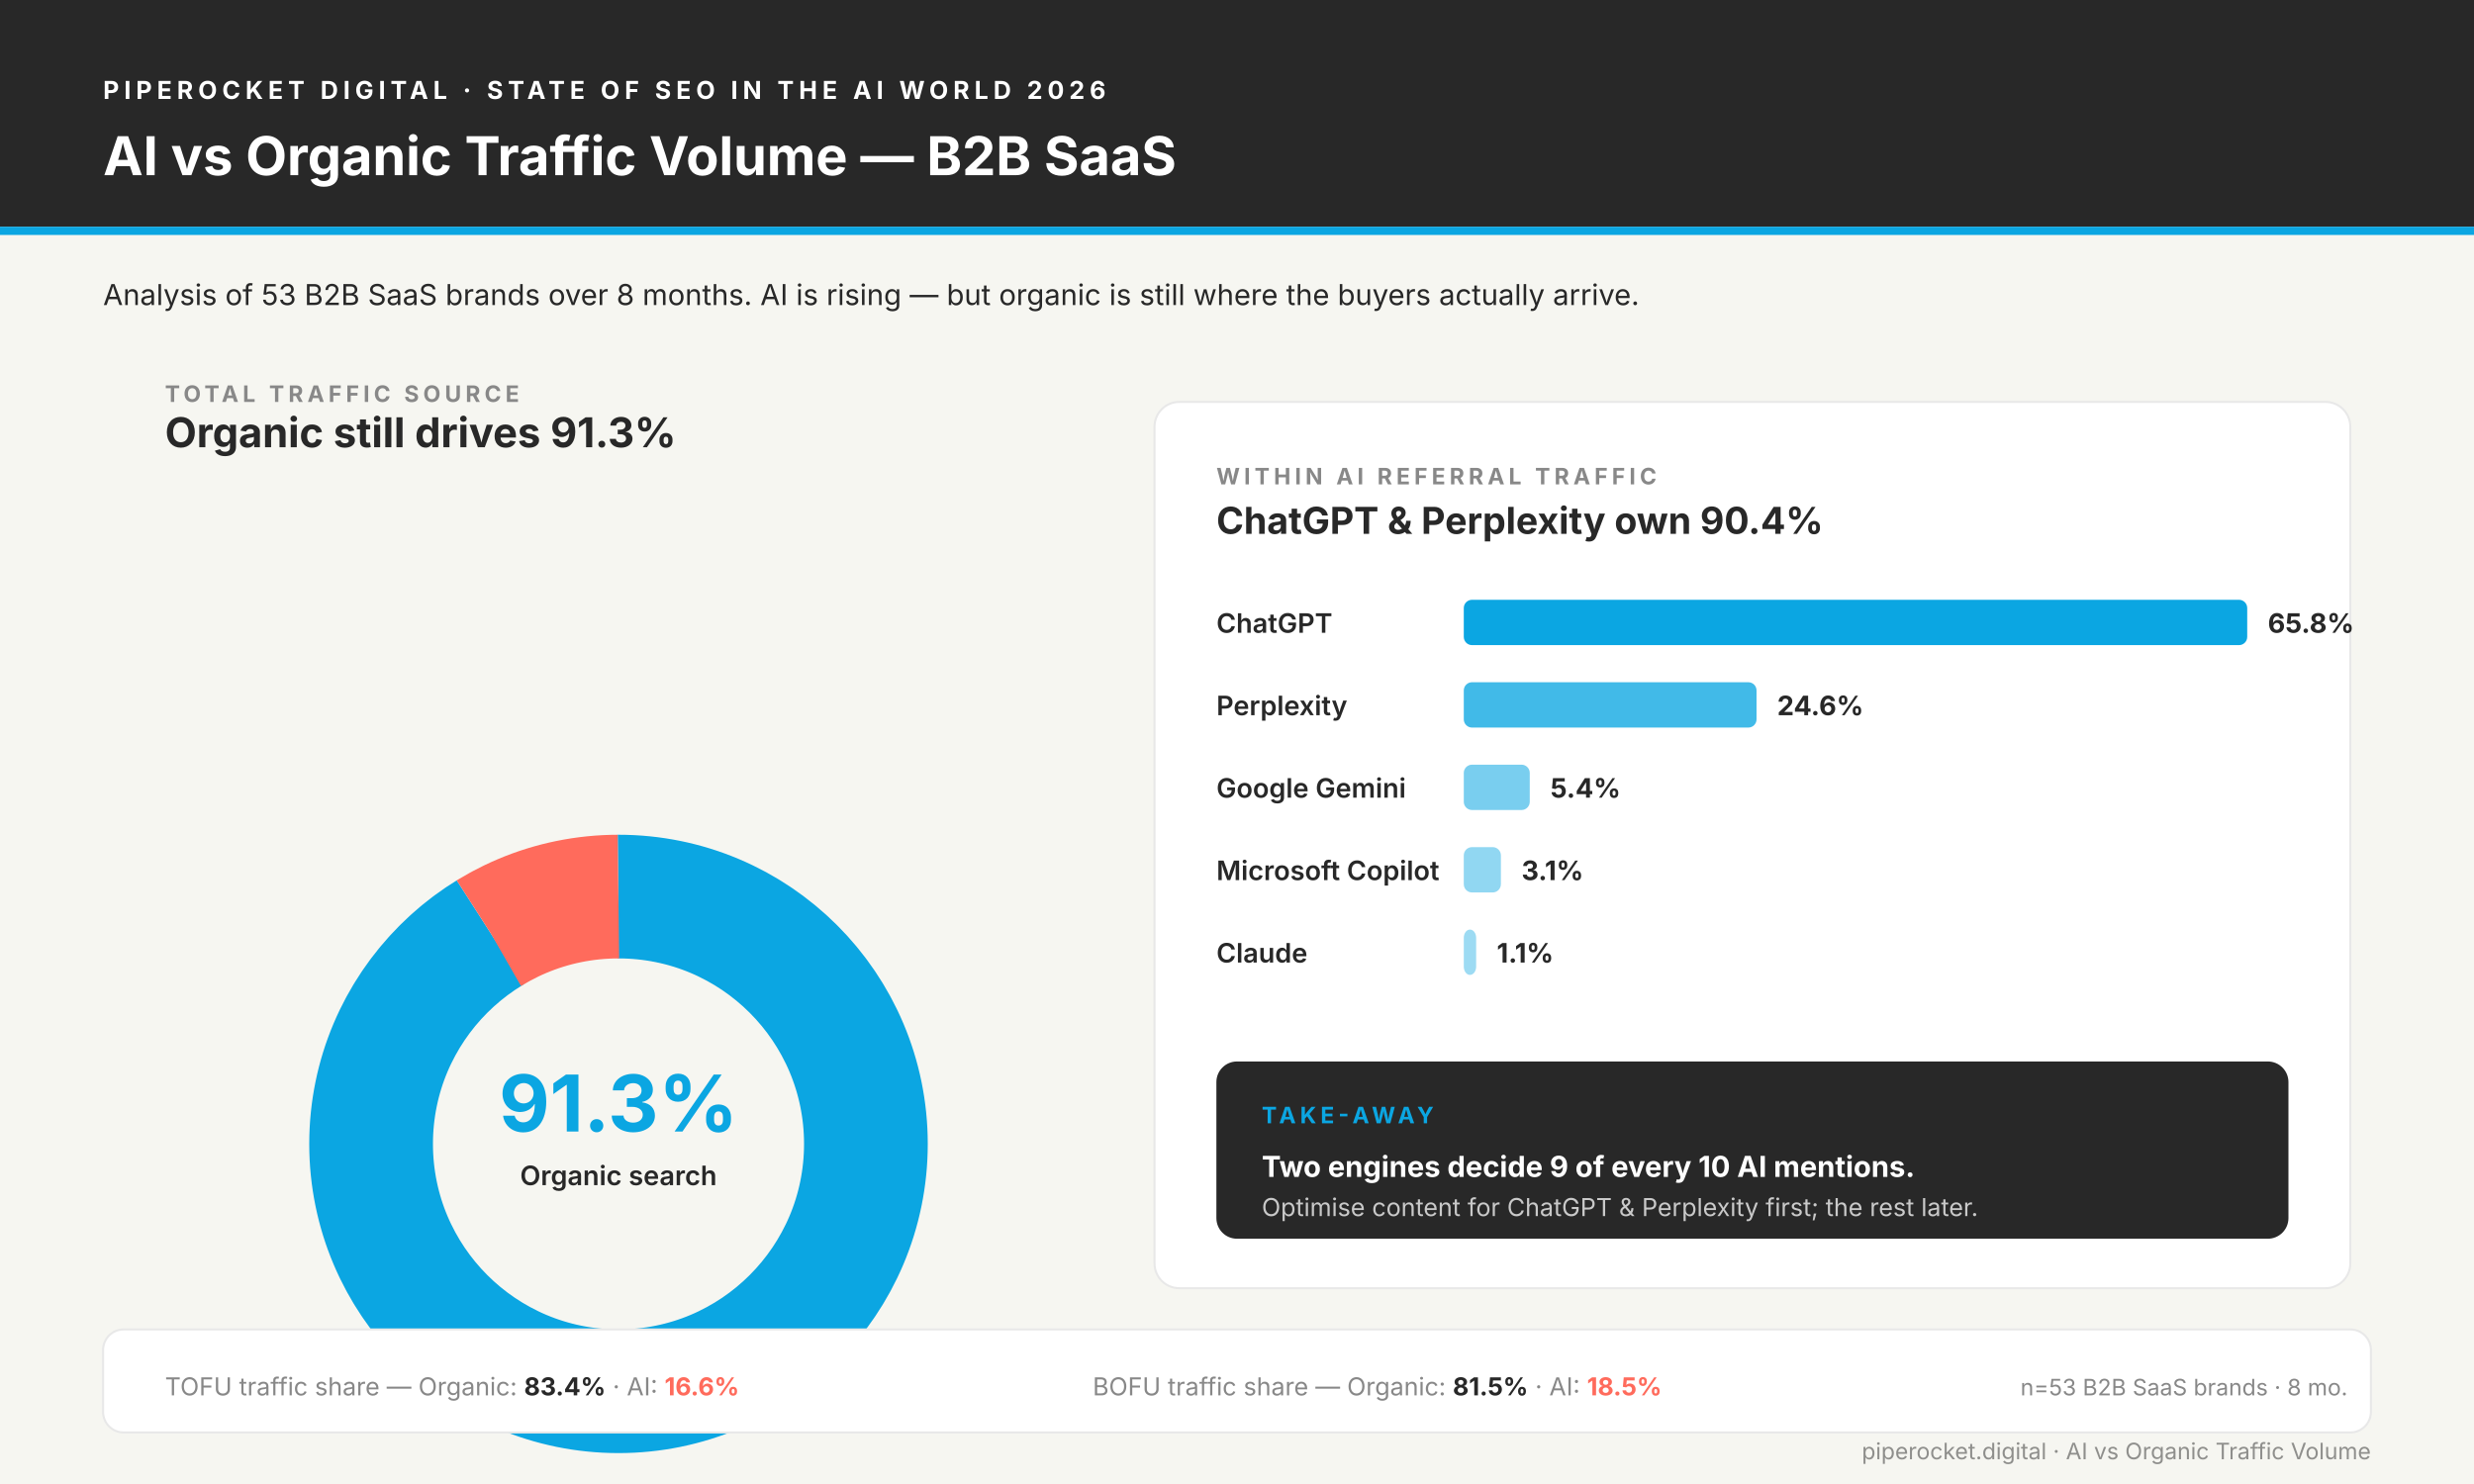
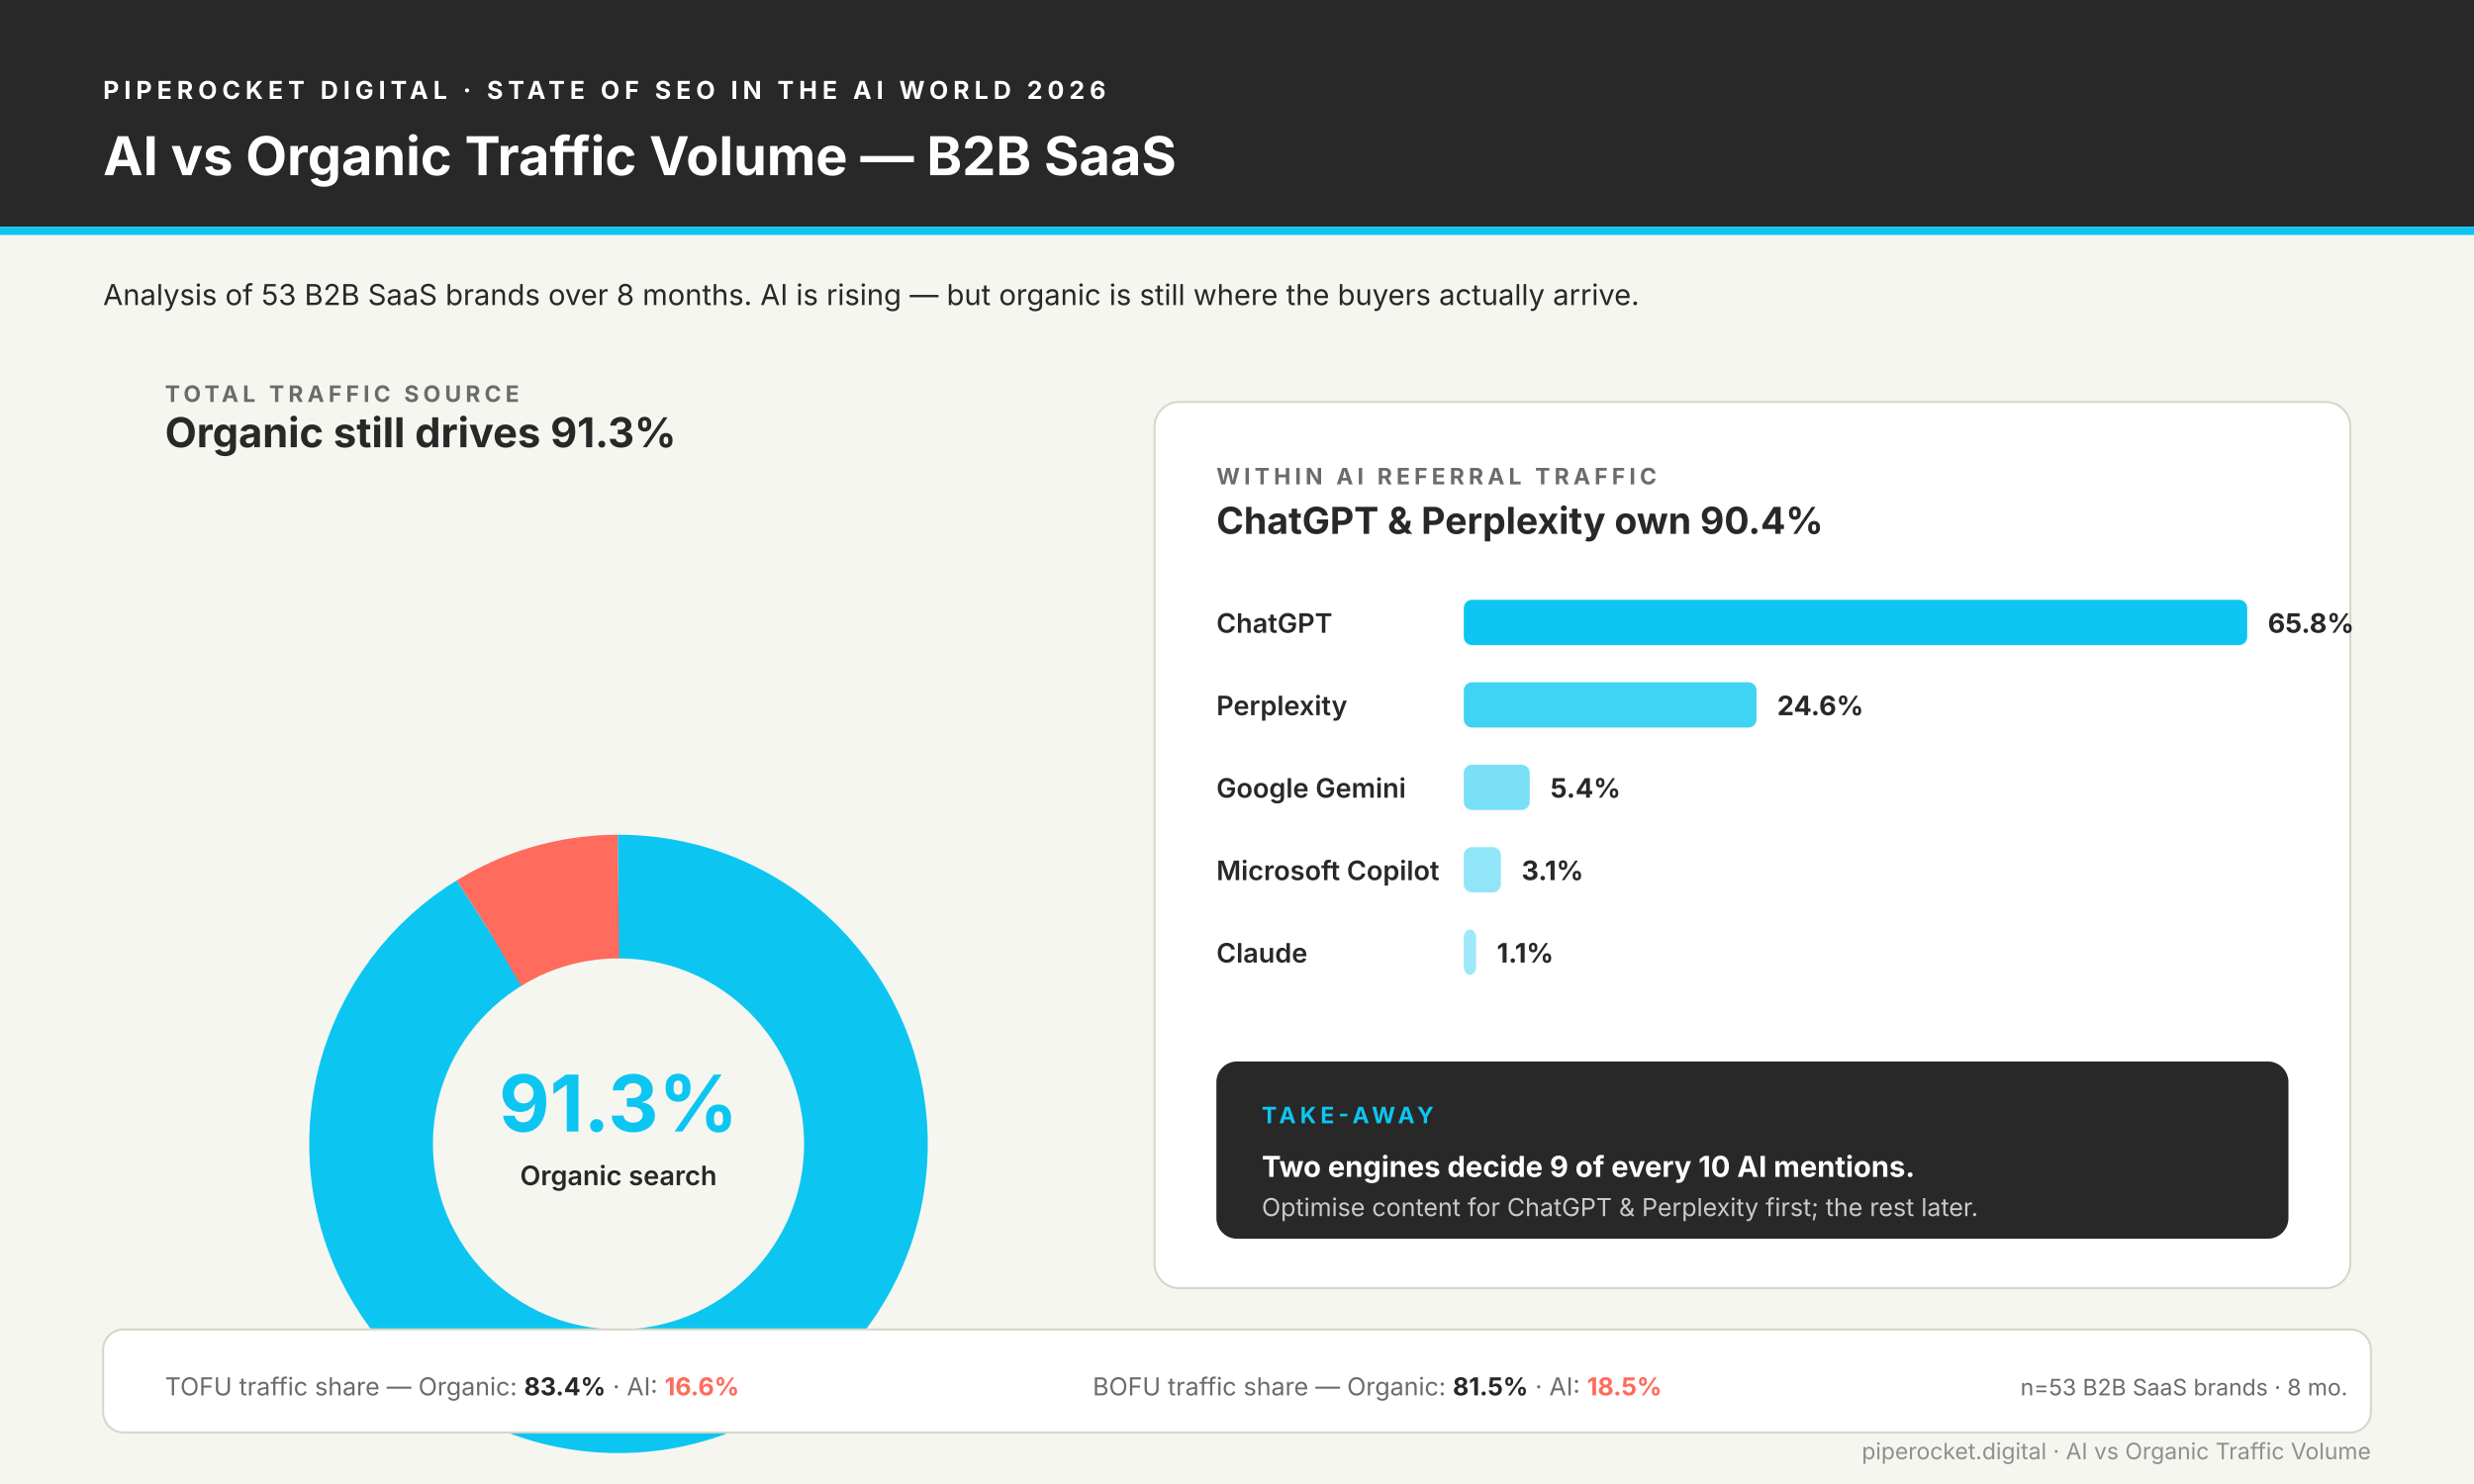
<svg xmlns="http://www.w3.org/2000/svg" viewBox="0 0 1200 720" role="img" aria-labelledby="title-tv desc-tv" font-family="Inter, -apple-system, BlinkMacSystemFont, 'Segoe UI', Arial, sans-serif">
  <rect width="1200" height="720" fill="#F6F6F1" />
  <rect x="0" y="0" width="1200" height="110" fill="#282828" />
  <text x="50" y="48" fill="#ffffff" font-size="12" font-weight="700" letter-spacing="2.4">PIPEROCKET DIGITAL · STATE OF SEO IN THE AI WORLD 2026</text>
  <text x="50" y="85" fill="#ffffff" font-size="26" font-weight="700">AI vs Organic Traffic Volume — B2B SaaS</text>
-   <rect x="0" y="110" width="1200" height="4" fill="#0BA6E2" />
+   <rect x="0" y="110" width="1200" height="4" fill="#0CC6F1" />
  <text x="50" y="148" fill="#282828" font-size="14">Analysis of 53 B2B SaaS brands over 8 months. AI is rising — but organic is still where the buyers actually arrive.</text>
  <g transform="translate(80, 195)">
-     <text x="0" y="0" fill="#888" font-size="11" font-weight="700" letter-spacing="2">TOTAL TRAFFIC SOURCE</text>
+     <text x="0" y="0" fill="#6B6B6B" font-size="11" font-weight="700" letter-spacing="2">TOTAL TRAFFIC SOURCE</text>
    <text x="0" y="22" fill="#282828" font-size="20" font-weight="700">Organic still drives 91.3%</text>
    <g transform="translate(220, 360)">
      <circle r="150" fill="none" stroke="#F6F6F1" stroke-width="60" />
-       <circle r="120" fill="none" stroke="#0BA6E2" stroke-width="60" stroke-dasharray="688.6 65.4" stroke-dashoffset="0" transform="rotate(-90)" />
+       <circle r="120" fill="none" stroke="#0CC6F1" stroke-width="60" stroke-dasharray="688.6 65.4" stroke-dashoffset="0" transform="rotate(-90)" />
      <circle r="120" fill="none" stroke="#FF6B5C" stroke-width="60" stroke-dasharray="65.4 688.6" stroke-dashoffset="-688.6" transform="rotate(-90)" />
-       <text x="0" y="-6" fill="#0BA6E2" font-size="38" font-weight="700" text-anchor="middle">91.3%</text>
+       <text x="0" y="-6" fill="#0CC6F1" font-size="38" font-weight="700" text-anchor="middle">91.3%</text>
      <text x="0" y="20" fill="#282828" font-size="13" font-weight="600" text-anchor="middle">Organic search</text>
    </g>
    <g transform="translate(0, 540)">
-       <rect x="0" y="0" width="14" height="14" fill="#0BA6E2" />
+       <rect x="0" y="0" width="14" height="14" fill="#0CC6F1" />
      <text x="22" y="12" fill="#282828" font-size="13" font-weight="600">Organic search · 91.3%</text>
      <rect x="0" y="28" width="14" height="14" fill="#FF6B5C" />
      <text x="22" y="40" fill="#282828" font-size="13" font-weight="600">AI engines · 8.7%</text>
    </g>
-     <text x="0" y="600" fill="#888" font-size="11" font-style="italic">11x more traffic from organic vs all AI engines combined.</text>
+     <text x="0" y="600" fill="#6B6B6B" font-size="11" font-style="italic">11x more traffic from organic vs all AI engines combined.</text>
  </g>
  <g transform="translate(560, 195)">
-     <rect width="580" height="430" rx="12" fill="#ffffff" stroke="#E8E8E8" />
-     <text x="30" y="40" fill="#888" font-size="11" font-weight="700" letter-spacing="2">WITHIN AI REFERRAL TRAFFIC</text>
+     <rect width="580" height="430" rx="12" fill="#ffffff" stroke="#D9D5C9" />
+     <text x="30" y="40" fill="#6B6B6B" font-size="11" font-weight="700" letter-spacing="2">WITHIN AI REFERRAL TRAFFIC</text>
    <text x="30" y="64" fill="#282828" font-size="18" font-weight="700">ChatGPT &amp; Perplexity own 90.4%</text>
    <g transform="translate(30, 90)">
      <text x="0" y="22" fill="#282828" font-size="13" font-weight="600">ChatGPT</text>
-       <rect x="120" y="6" width="380" height="22" rx="4" fill="#0BA6E2" />
+       <rect x="120" y="6" width="380" height="22" rx="4" fill="#0CC6F1" />
      <text x="510" y="22" fill="#282828" font-size="13" font-weight="700">65.8%</text>
      <text x="0" y="62" fill="#282828" font-size="13" font-weight="600">Perplexity</text>
-       <rect x="120" y="46" width="142" height="22" rx="4" fill="#0BA6E2" opacity="0.78" />
+       <rect x="120" y="46" width="142" height="22" rx="4" fill="#0CC6F1" opacity="0.78" />
      <text x="272" y="62" fill="#282828" font-size="13" font-weight="700">24.6%</text>
      <text x="0" y="102" fill="#282828" font-size="13" font-weight="600">Google Gemini</text>
-       <rect x="120" y="86" width="32" height="22" rx="4" fill="#0BA6E2" opacity="0.55" />
+       <rect x="120" y="86" width="32" height="22" rx="4" fill="#0CC6F1" opacity="0.55" />
      <text x="162" y="102" fill="#282828" font-size="13" font-weight="700">5.4%</text>
      <text x="0" y="142" fill="#282828" font-size="13" font-weight="600">Microsoft Copilot</text>
-       <rect x="120" y="126" width="18" height="22" rx="4" fill="#0BA6E2" opacity="0.45" />
+       <rect x="120" y="126" width="18" height="22" rx="4" fill="#0CC6F1" opacity="0.45" />
      <text x="148" y="142" fill="#282828" font-size="13" font-weight="700">3.1%</text>
      <text x="0" y="182" fill="#282828" font-size="13" font-weight="600">Claude</text>
-       <rect x="120" y="166" width="6" height="22" rx="4" fill="#0BA6E2" opacity="0.4" />
+       <rect x="120" y="166" width="6" height="22" rx="4" fill="#0CC6F1" opacity="0.4" />
      <text x="136" y="182" fill="#282828" font-size="13" font-weight="700">1.1%</text>
    </g>
    <g transform="translate(30, 320)">
      <rect width="520" height="86" rx="10" fill="#282828" />
-       <text x="22" y="30" fill="#0BA6E2" font-size="11" font-weight="700" letter-spacing="2">TAKE-AWAY</text>
+       <text x="22" y="30" fill="#0CC6F1" font-size="11" font-weight="700" letter-spacing="2">TAKE-AWAY</text>
      <text x="22" y="56" fill="#ffffff" font-size="14" font-weight="700">Two engines decide 9 of every 10 AI mentions.</text>
      <text x="22" y="75" fill="rgba(255,255,255,0.75)" font-size="12">Optimise content for ChatGPT &amp; Perplexity first; the rest later.</text>
    </g>
  </g>
  <g transform="translate(50, 645)">
-     <rect width="1100" height="50" rx="10" fill="#ffffff" stroke="#E8E8E8" />
-     <text x="30" y="32" fill="#888" font-size="12">TOFU traffic share — Organic: <tspan fill="#282828" font-weight="700">83.4%</tspan>  ·  AI: <tspan fill="#FF6B5C" font-weight="700">16.6%</tspan>
+     <rect width="1100" height="50" rx="10" fill="#ffffff" stroke="#D9D5C9" />
+     <text x="30" y="32" fill="#6B6B6B" font-size="12">TOFU traffic share — Organic: <tspan fill="#282828" font-weight="700">83.4%</tspan>  ·  AI: <tspan fill="#FF6B5C" font-weight="700">16.6%</tspan>
    </text>
-     <text x="480" y="32" fill="#888" font-size="12">BOFU traffic share — Organic: <tspan fill="#282828" font-weight="700">81.5%</tspan>  ·  AI: <tspan fill="#FF6B5C" font-weight="700">18.5%</tspan>
+     <text x="480" y="32" fill="#6B6B6B" font-size="12">BOFU traffic share — Organic: <tspan fill="#282828" font-weight="700">81.5%</tspan>  ·  AI: <tspan fill="#FF6B5C" font-weight="700">18.5%</tspan>
    </text>
-     <text x="930" y="32" fill="#888" font-size="11">n=53 B2B SaaS brands · 8 mo.</text>
+     <text x="930" y="32" fill="#6B6B6B" font-size="11">n=53 B2B SaaS brands · 8 mo.</text>
  </g>
  <text x="1150" y="708" fill="rgba(40,40,40,0.5)" font-size="11" text-anchor="end">piperocket.digital · AI vs Organic Traffic Volume</text>
</svg>
